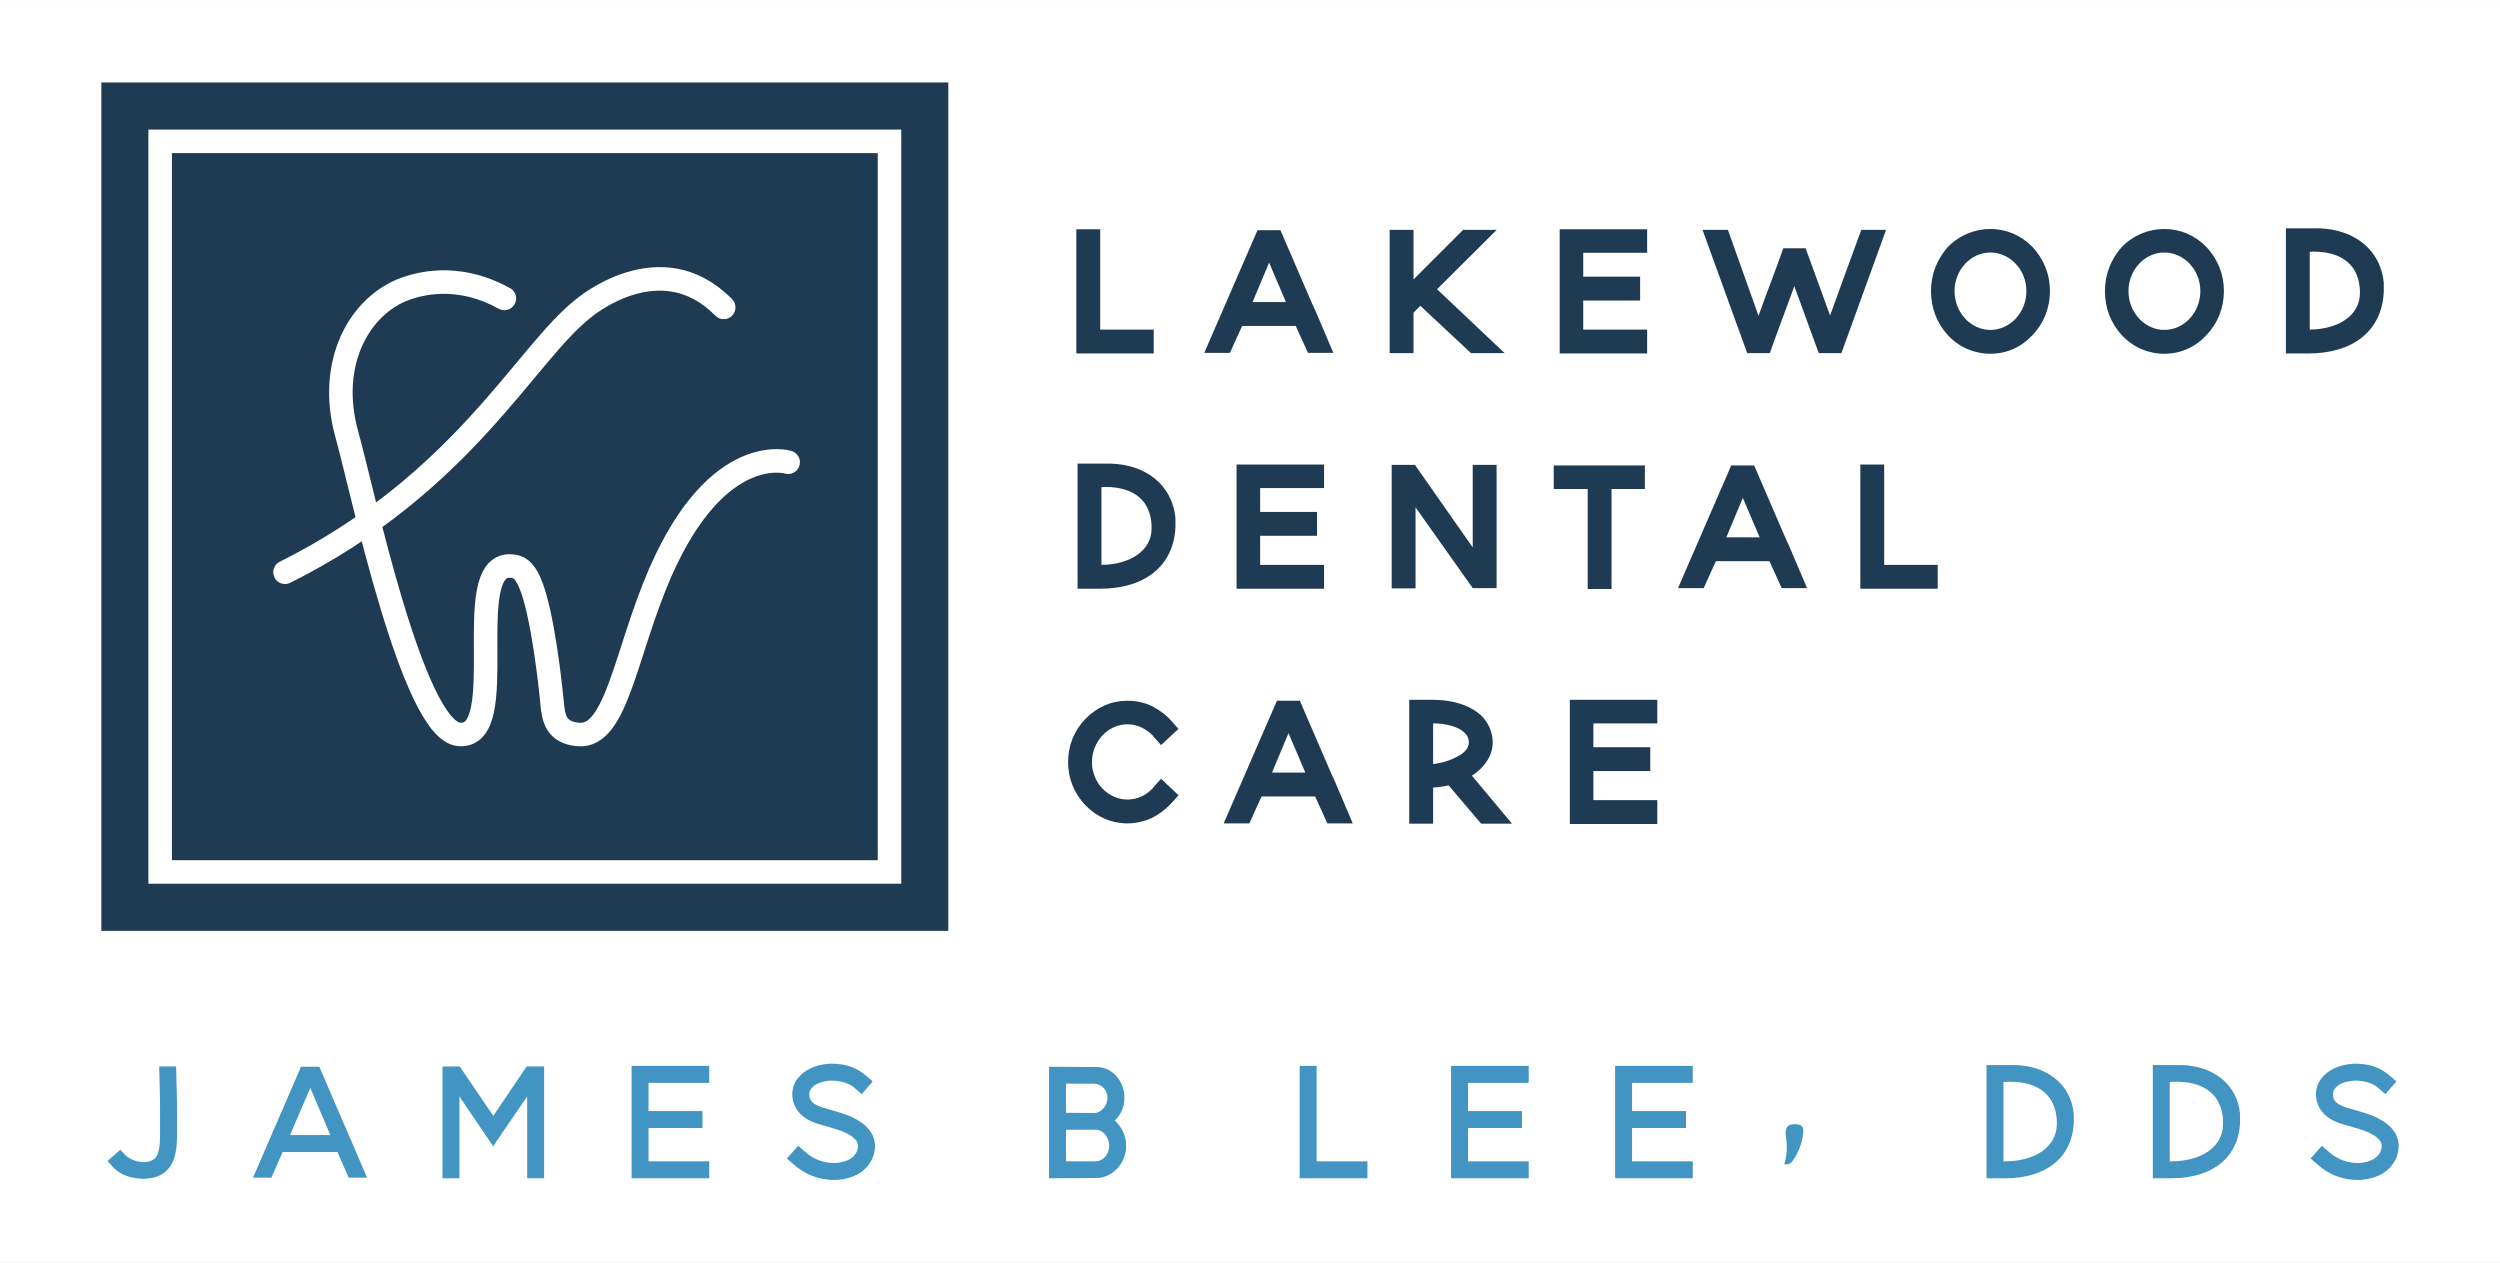
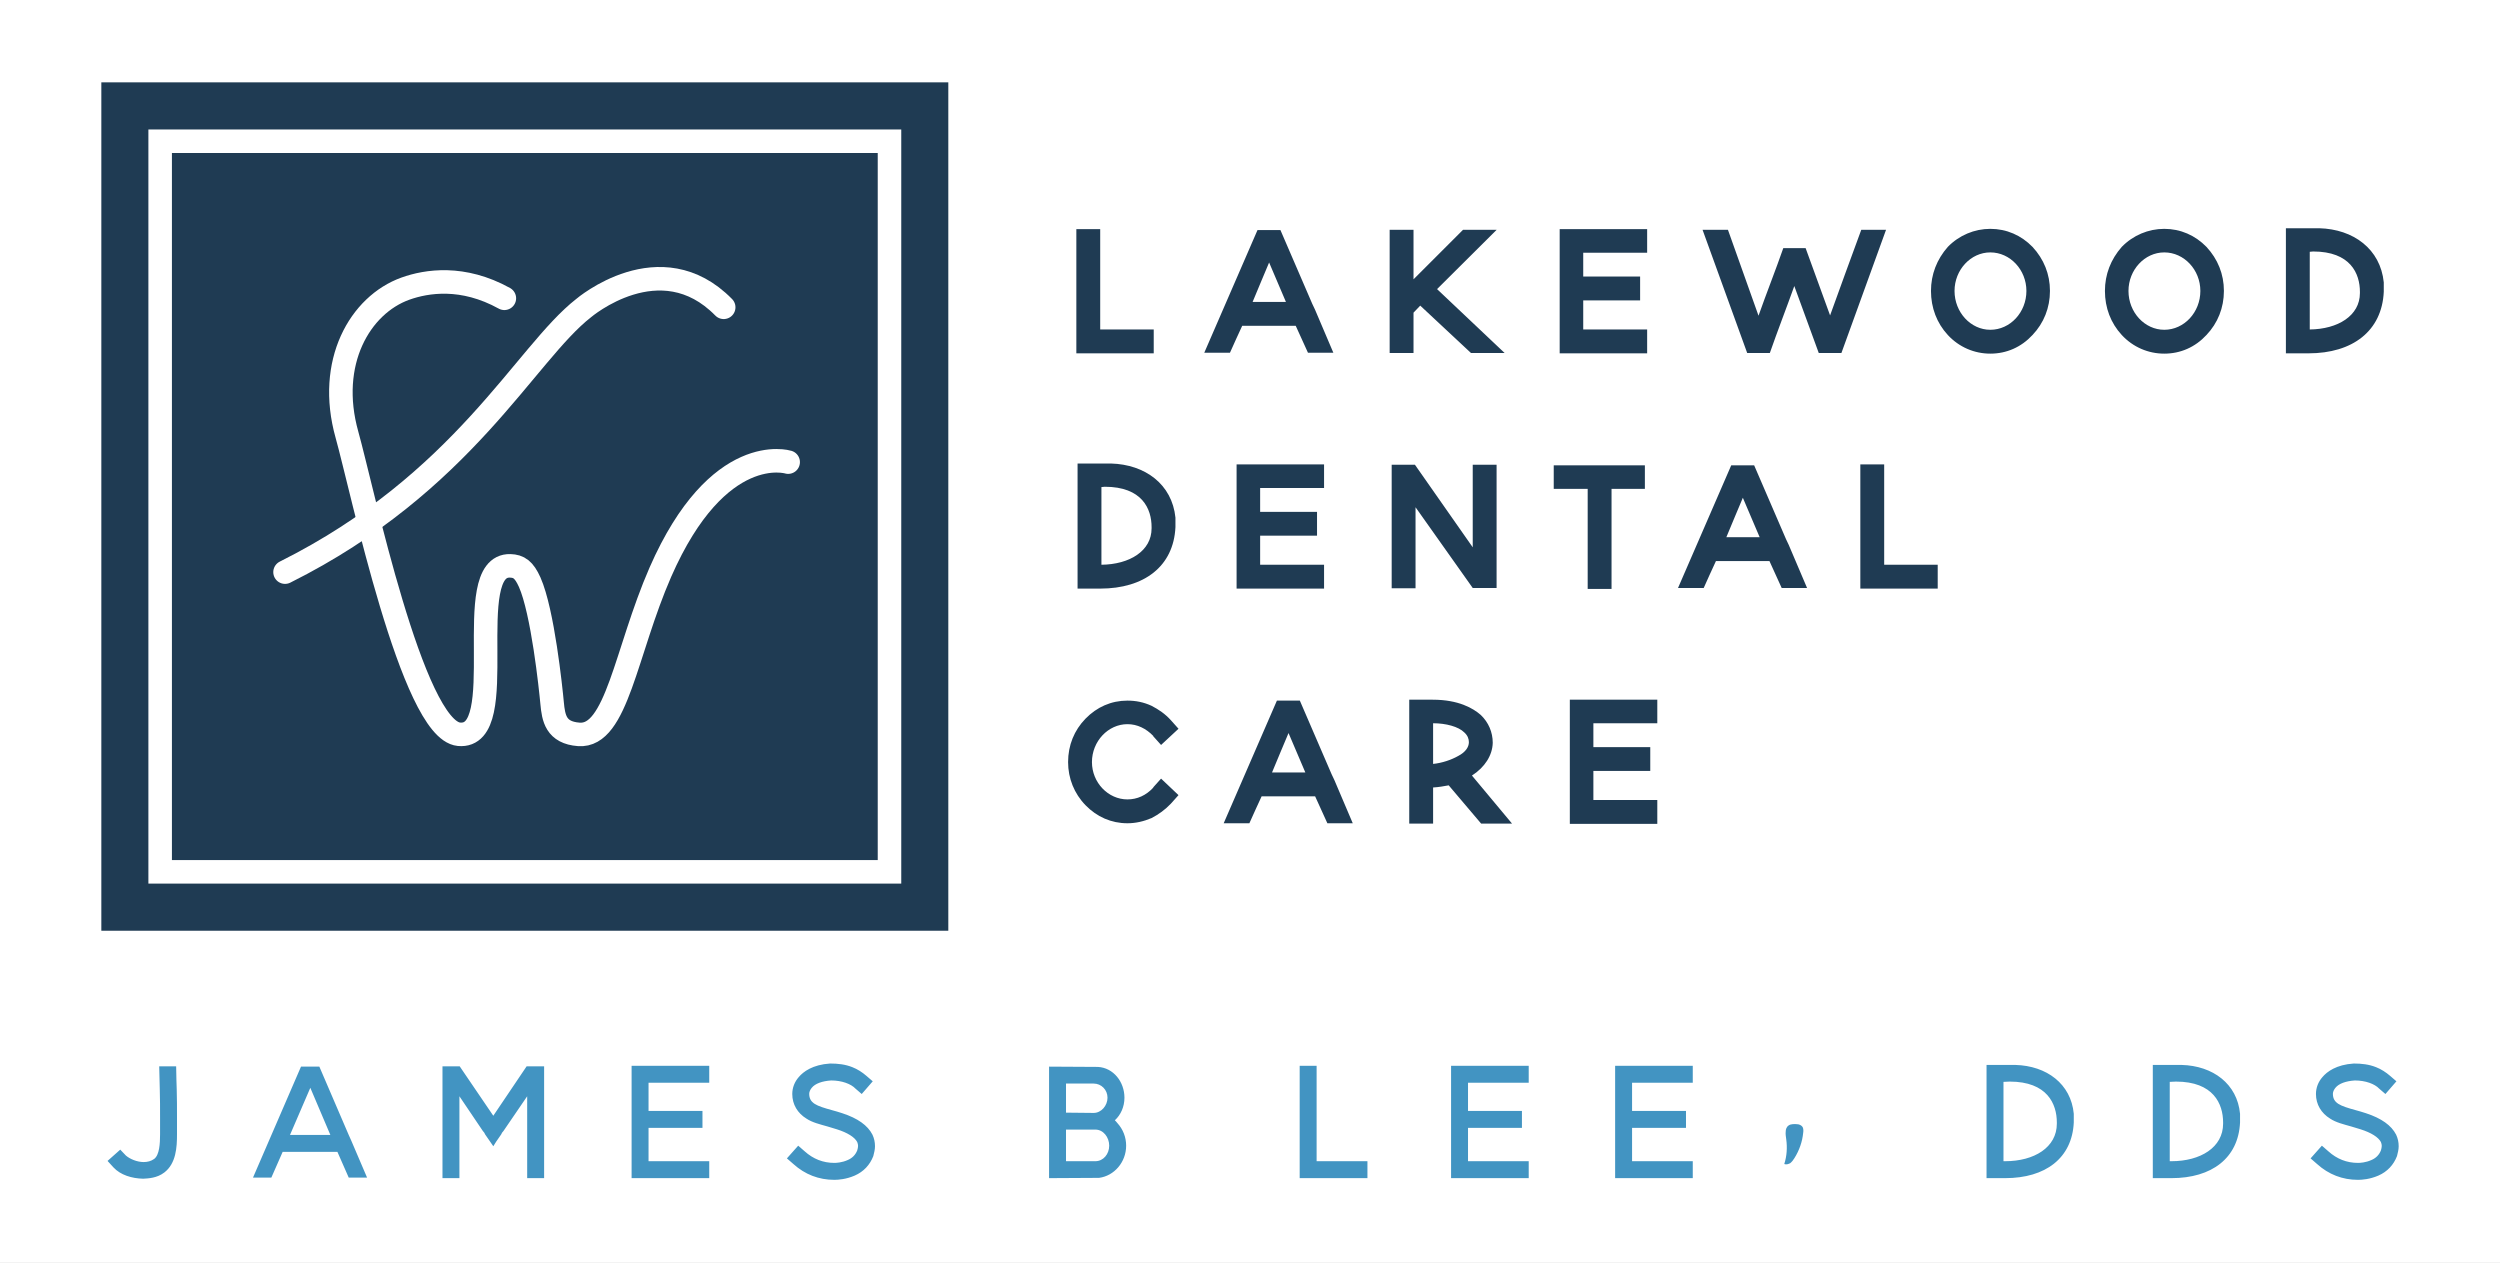
- <svg xmlns="http://www.w3.org/2000/svg" xmlns:xlink="http://www.w3.org/1999/xlink" width="2.214in" height="1.118in" viewBox="0 0 212.521 107.296" fill="none" version="1.1" id="svg21">
+ <svg xmlns="http://www.w3.org/2000/svg" xmlns:xlink="http://www.w3.org/1999/xlink" id="svg21" width="212.521" height="107.296" fill="none" version="1.1" viewBox="0 0 212.521 107.296">
  <defs id="defs19">
    <linearGradient id="linearGradient1334">
-       <stop style="stop-color:#ffffff;stop-opacity:1;" offset="0" id="stop1330" />
-       <stop style="stop-color:#ffffff;stop-opacity:0;" offset="1" id="stop1332" />
+       <stop style="stop-color:#fff;stop-opacity:1" id="stop1330" offset="0" />
+       <stop style="stop-color:#fff;stop-opacity:0" id="stop1332" offset="1" />
    </linearGradient>
    <clipPath id="clip0_8_11">
-       <rect width="46" height="42.07" fill="#ffffff" transform="translate(14,15.0917)" id="rect16" x="0" y="0" />
+       <rect id="rect16" width="46" height="42.07" x="0" y="0" fill="#fff" transform="translate(14,15.0917)" />
    </clipPath>
-     <linearGradient xlink:href="#linearGradient1334" id="linearGradient1336" x1="-2.85" y1="50.227" x2="203.624" y2="50.227" gradientUnits="userSpaceOnUse" gradientTransform="translate(427.6131,357.7732)" />
+     <linearGradient id="linearGradient1336" x1="-2.85" x2="203.624" y1="50.227" y2="50.227" gradientTransform="translate(427.6131,357.7732)" gradientUnits="userSpaceOnUse" xlink:href="#linearGradient1334" />
  </defs>
  <g id="layer1" transform="translate(-421.7394,-354.3518)">
    <g id="layer2">
-       <rect style="font-variation-settings:normal;opacity:0;vector-effect:none;fill:#666666;fill-opacity:0.208;fill-rule:evenodd;stroke:#ffffff;stroke-width:5.7;stroke-linecap:butt;stroke-linejoin:miter;stroke-miterlimit:4;stroke-dasharray:none;stroke-dashoffset:0;stroke-opacity:1;paint-order:fill markers stroke;stop-color:#000000;stop-opacity:1" id="rect881" width="117.32" height="139.09" x="-129.415" y="-147.154" />
-       <rect style="font-variation-settings:normal;opacity:0;vector-effect:none;fill:#666666;fill-opacity:0.208;fill-rule:evenodd;stroke:#ffffff;stroke-width:5.7;stroke-linecap:butt;stroke-linejoin:miter;stroke-miterlimit:4;stroke-dasharray:none;stroke-dashoffset:0;stroke-opacity:1;paint-order:fill markers stroke;stop-color:#000000;stop-opacity:1" id="rect883" width="58.861" height="65.715" x="-70.956" y="-73.778" />
-       <rect style="font-variation-settings:normal;opacity:0;vector-effect:none;fill:url(#linearGradient1336);fill-opacity:1;fill-rule:evenodd;stroke:#ffffff;stroke-width:5.7;stroke-linecap:butt;stroke-linejoin:miter;stroke-miterlimit:4;stroke-dasharray:none;stroke-dashoffset:0;stroke-opacity:1;paint-order:fill markers stroke;stop-color:#000000;stop-opacity:1" id="rect888" width="200.774" height="100.32" x="427.613" y="357.84" ry="0" />
-       <rect style="font-variation-settings:normal;opacity:1;vector-effect:none;fill:#ffffff;fill-opacity:1;fill-rule:evenodd;stroke:#ffffff;stroke-width:5.7;stroke-linecap:butt;stroke-linejoin:miter;stroke-miterlimit:4;stroke-dasharray:none;stroke-dashoffset:0;stroke-opacity:1;paint-order:fill markers stroke;stop-color:#000000;stop-opacity:1" id="rect1531" width="206.821" height="101.596" x="424.589" y="357.202" />
+       <rect style="font-variation-settings:normal;opacity:0;vector-effect:none;fill:#666;fill-opacity:.208;fill-rule:evenodd;stroke:#fff;stroke-width:5.7;stroke-linecap:butt;stroke-linejoin:miter;stroke-miterlimit:4;stroke-dasharray:none;stroke-dashoffset:0;stroke-opacity:1;paint-order:fill markers stroke;stop-color:#000;stop-opacity:1" id="rect881" width="117.32" height="139.09" x="-129.415" y="-147.154" />
+       <rect style="font-variation-settings:normal;opacity:0;vector-effect:none;fill:#666;fill-opacity:.208;fill-rule:evenodd;stroke:#fff;stroke-width:5.7;stroke-linecap:butt;stroke-linejoin:miter;stroke-miterlimit:4;stroke-dasharray:none;stroke-dashoffset:0;stroke-opacity:1;paint-order:fill markers stroke;stop-color:#000;stop-opacity:1" id="rect883" width="58.861" height="65.715" x="-70.956" y="-73.778" />
+       <rect style="font-variation-settings:normal;opacity:0;vector-effect:none;fill:url(#linearGradient1336);fill-opacity:1;fill-rule:evenodd;stroke:#fff;stroke-width:5.7;stroke-linecap:butt;stroke-linejoin:miter;stroke-miterlimit:4;stroke-dasharray:none;stroke-dashoffset:0;stroke-opacity:1;paint-order:fill markers stroke;stop-color:#000;stop-opacity:1" id="rect888" width="200.774" height="100.32" x="427.613" y="357.84" ry="0" />
+       <rect style="font-variation-settings:normal;opacity:1;vector-effect:none;fill:#fff;fill-opacity:1;fill-rule:evenodd;stroke:#fff;stroke-width:5.7;stroke-linecap:butt;stroke-linejoin:miter;stroke-miterlimit:4;stroke-dasharray:none;stroke-dashoffset:0;stroke-opacity:1;paint-order:fill markers stroke;stop-color:#000;stop-opacity:1" id="rect1531" width="206.821" height="101.596" x="424.589" y="357.202" />
    </g>
    <g id="g847" transform="translate(430.354,361.2851)">
-       <path d="m 84.912,21.075 v -8.528 h -2.028 v 10.556 h 6.578 v -2.028 z m 18.259,-1.69 -0.234,-0.494 -2.704,-6.266 h -1.95 l -4.524,10.426 h 2.184 c 0.286,-0.676 0.728,-1.586 1.04,-2.288 h 4.55 l 1.04,2.288 h 2.158 z m -5.304,-0.65 c 0.494,-1.17 0.936,-2.262 1.404,-3.354 l 1.43,3.354 z m 13.679,4.342 v -3.432 l 0.572,-0.598 4.316,4.03 h 2.86 l -5.746,-5.434 5.07,-5.044 h -2.86 l -4.212,4.212 v -4.212 h -2.028 v 10.478 z m 19.861,-8.528 v -2.002 h -7.436 v 10.556 h 7.436 v -2.028 h -5.434 v -2.47 h 4.836 v -2.028 h -4.836 v -2.028 z m 18.203,-1.95 c -0.858,2.366 -1.794,4.862 -2.652,7.28 l -2.08,-5.72 h -1.898 c -0.624,1.794 -1.456,3.9 -2.106,5.746 l -2.6,-7.306 h -2.158 l 3.796,10.478 h 1.924 c 0.624,-1.794 1.43,-3.874 2.08,-5.694 l 2.08,5.694 h 1.924 l 3.796,-10.478 z m 10.969,10.53 c 1.378,0 2.626,-0.546 3.588,-1.586 0.962,-1.014 1.482,-2.314 1.482,-3.744 0,-1.43 -0.52,-2.704 -1.482,-3.744 -0.962,-0.988 -2.21,-1.534 -3.588,-1.534 -1.352,0 -2.652,0.546 -3.614,1.534 -0.936,1.066 -1.43,2.34 -1.43,3.744 0,1.43 0.494,2.73 1.43,3.744 0.962,1.04 2.262,1.586 3.614,1.586 z m 0,-8.606 c 1.69,0 3.068,1.482 3.068,3.276 0,1.82 -1.378,3.302 -3.068,3.302 -1.664,0 -3.042,-1.482 -3.042,-3.302 0,-1.794 1.378,-3.276 3.042,-3.276 z m 14.787,8.606 c 1.378,0 2.626,-0.546 3.588,-1.586 0.962,-1.014 1.482,-2.314 1.482,-3.744 0,-1.43 -0.52,-2.704 -1.482,-3.744 -0.962,-0.988 -2.21,-1.534 -3.588,-1.534 -1.352,0 -2.652,0.546 -3.614,1.534 -0.936,1.066 -1.43,2.34 -1.43,3.744 0,1.43 0.494,2.73 1.43,3.744 0.962,1.04 2.262,1.586 3.614,1.586 z m 0,-8.606 c 1.69,0 3.068,1.482 3.068,3.276 0,1.82 -1.378,3.302 -3.068,3.302 -1.664,0 -3.042,-1.482 -3.042,-3.302 0,-1.794 1.378,-3.276 3.042,-3.276 z m 18.66,2.548 c -0.286,-2.834 -2.574,-4.524 -5.486,-4.602 h -2.834 v 10.634 h 1.924 c 3.744,0 6.24,-1.898 6.396,-5.226 z m -2.028,0.91 c 0,1.924 -1.872,3.068 -4.264,3.094 v -6.604 l 0.286,-0.026 c 3.172,0 3.978,1.872 3.978,3.432 z m -4.524,3.094 0.26,0.26 v -0.26 h -0.104 z m -96.166,15.996 c -0.286,-2.834 -2.574,-4.524 -5.486,-4.602 h -2.834 v 10.634 h 1.924 c 3.744,0 6.24,-1.898 6.396,-5.226 z m -2.028,0.91 c 0,1.924 -1.872,3.068 -4.264,3.094 v -6.604 l 0.286,-0.026 c 3.172,0 3.978,1.872 3.978,3.432 z m -4.524,3.094 0.26,0.26 v -0.26 h -0.104 z m 19.186,-6.526 v -2.002 h -7.436 v 10.556 h 7.436 v -2.028 h -5.434 v -2.47 h 4.836 v -2.028 h -4.836 v -2.028 z m 5.748,8.528 h 2.028 v -6.89 l 4.862,6.864 h 2.028 v -10.478 h -2.028 v 7.02 l -4.914,-7.02 h -1.976 z m 21.524,-10.452 h -7.748 v 2.002 h 2.886 v 8.502 h 2.028 v -8.502 h 2.834 z m 12.228,6.76 -0.234,-0.494 -2.704,-6.266 h -1.95 l -4.524,10.426 h 2.184 c 0.286,-0.676 0.728,-1.586 1.04,-2.288 h 4.55 l 1.04,2.288 h 2.158 z m -5.304,-0.65 c 0.494,-1.17 0.936,-2.262 1.404,-3.354 l 1.43,3.354 z m 13.419,2.34 v -8.528 h -2.028 v 10.556 h 6.578 v -2.028 z m -64.331,21.976 c 0.702,0 1.378,-0.156 2.054,-0.442 0.598,-0.312 1.144,-0.702 1.638,-1.222 l 0.65,-0.728 -1.482,-1.404 -0.676,0.754 h 0.026 c -0.624,0.676 -1.378,1.014 -2.21,1.014 -1.638,0 -3.016,-1.43 -3.016,-3.172 0,-1.768 1.378,-3.224 3.016,-3.224 0.832,0 1.586,0.364 2.21,1.014 H 89.41 l 0.676,0.754 1.482,-1.378 -0.65,-0.728 c -0.494,-0.546 -1.04,-0.91 -1.638,-1.222 -0.676,-0.312 -1.352,-0.442 -2.054,-0.442 -1.378,0 -2.6,0.546 -3.562,1.534 -0.962,0.988 -1.482,2.262 -1.482,3.692 0,1.378 0.52,2.678 1.482,3.666 0.962,0.988 2.184,1.534 3.562,1.534 z m 17.595,-3.666 -0.234,-0.494 -2.704,-6.266 h -1.95 l -4.524,10.426 h 2.184 c 0.286,-0.676 0.728,-1.586 1.04,-2.288 h 4.55 l 1.04,2.288 h 2.158 z m -5.304,-0.65 c 0.494,-1.17 0.936,-2.262 1.404,-3.354 l 1.43,3.354 z m 13.694,1.274 c 0.468,-0.026 0.91,-0.104 1.326,-0.182 l 2.756,3.25 h 2.626 l -3.406,-4.082 c 1.092,-0.702 1.742,-1.716 1.768,-2.782 0,-0.91 -0.364,-1.742 -1.014,-2.366 -0.65,-0.572 -1.898,-1.3 -4.082,-1.3 h -2.002 v 10.53 h 2.028 z m 0,-5.46 c 1.092,0 2.158,0.286 2.652,0.78 0.286,0.26 0.39,0.546 0.39,0.832 0,0.39 -0.26,0.832 -0.91,1.17 -0.598,0.338 -1.378,0.598 -2.132,0.676 z m 19.059,0 v -2.002 h -7.436 v 10.556 h 7.436 v -2.028 h -5.434 v -2.47 h 4.836 v -2.028 h -4.836 v -2.028 z" fill="#1f3b53" id="path2" />
-       <path d="m 3.552,93.267 c 0.432,-0.024 1.176,-0.048 1.8,-0.528 1.008,-0.768 1.08,-2.16 1.08,-3.24 0,-0.504 0,-0.936 0,-1.44 0,-0.816 0,-1.632 -0.024,-2.4 -0.024,-0.48 -0.024,-0.888 -0.048,-1.944 H 4.92 l 0.048,1.968 c 0.024,0.768 0.024,1.584 0.024,2.376 0,0.504 0,0.96 0,1.44 0,0.768 -0.048,1.752 -0.504,2.088 -0.264,0.192 -0.576,0.264 -0.888,0.264 -0.576,0 -1.176,-0.264 -1.512,-0.552 l -0.48,-0.504 -1.08,0.96 0.504,0.552 c 0.6,0.648 1.56,0.936 2.52,0.96 z m 17.693,-3.24 -0.216,-0.48 -2.496,-5.808 h -1.56 l -4.08,9.432 h 1.56 l 0.96,-2.184 h 4.656 l 0.96,2.184 h 1.56 z m -5.208,-0.48 1.728,-4.008 1.704,4.008 z m 20.115,-5.832 -2.832,4.2 -2.856,-4.2 h -1.464 v 9.504 h 1.44 v -6.96 l 1.992,2.952 0.12,0.144 0.072,0.144 0.432,0.624 0.264,0.384 0.24,-0.384 0.432,-0.624 0.072,-0.144 0.12,-0.144 2.016,-2.952 v 6.96 h 1.44 v -9.096 -0.408 z m 15.525,1.392 v -1.44 h -5.16 -1.44 v 1.44 2.4 1.44 2.832 1.44 h 6.6 v -1.44 h -5.16 v -2.832 h 4.584 v -1.44 h -4.584 v -2.4 z m 10.634,8.256 c 0.336,0 1.008,-0.048 1.728,-0.36 0.768,-0.336 1.296,-0.912 1.584,-1.656 0.072,-0.288 0.144,-0.552 0.144,-0.84 0,-0.36 -0.072,-0.672 -0.216,-0.984 -0.408,-0.792 -1.248,-1.392 -2.568,-1.824 -0.312,-0.096 -0.6,-0.192 -0.888,-0.264 -1.296,-0.36 -1.92,-0.576 -1.92,-1.392 0,-0.168 0.096,-0.36 0.216,-0.504 0.288,-0.36 0.888,-0.576 1.656,-0.624 0.888,0 1.68,0.288 2.064,0.696 l 0.528,0.456 0.936,-1.08 -0.528,-0.456 c -0.36,-0.312 -0.768,-0.576 -1.2,-0.744 -0.6,-0.24 -1.224,-0.312 -1.896,-0.312 -1.488,0.096 -2.28,0.696 -2.664,1.152 -0.36,0.408 -0.552,0.912 -0.552,1.44 0,0.888 0.456,1.632 1.2,2.088 0.504,0.336 1.128,0.48 1.8,0.672 0.264,0.072 0.528,0.168 0.792,0.24 0.912,0.288 1.512,0.672 1.728,1.08 0.024,0.072 0.072,0.192 0.072,0.336 0,0.096 -0.024,0.24 -0.072,0.384 -0.144,0.36 -0.408,0.648 -0.816,0.816 -0.48,0.216 -0.96,0.24 -1.128,0.24 -0.96,0 -1.8,-0.336 -2.52,-0.984 l -0.552,-0.48 -0.96,1.08 0.552,0.48 c 0.984,0.888 2.16,1.344 3.48,1.344 z m 24.062,-4.824 c -0.072,-0.096 -0.144,-0.168 -0.216,-0.24 0.504,-0.456 0.816,-1.152 0.816,-1.92 0,-1.344 -0.936,-2.544 -2.256,-2.616 l -4.152,-0.024 v 9.48 l 4.248,-0.024 c 1.296,-0.168 2.304,-1.344 2.304,-2.736 0,-0.72 -0.264,-1.392 -0.744,-1.92 z m -4.368,-3.36 h 2.352 c 0.648,0 1.176,0.528 1.176,1.2 0,0.672 -0.528,1.296 -1.176,1.296 l -2.352,-0.024 z m 2.496,6.6 h -2.496 v -2.688 h 2.496 c 0.672,0 1.176,0.648 1.176,1.368 0,0.72 -0.504,1.32 -1.176,1.32 z m 0.168,1.44 h -0.408 z m 18.64,-1.44 v -8.112 h -1.44 v 9.552 h 0.24 5.52 v -1.44 z m 18.03,-6.672 v -1.44 h -5.16 -1.44 v 1.44 2.4 1.44 2.832 1.44 h 6.6 v -1.44 h -5.16 v -2.832 h 4.584 v -1.44 h -4.584 v -2.4 z m 13.946,0 v -1.44 h -5.16 -1.44 v 1.44 2.4 1.44 2.832 1.44 h 6.6 v -1.44 h -5.16 v -2.832 h 4.584 v -1.44 h -4.584 v -2.4 z m 9.339,3.768 c -0.096,-0.144 -0.288,-0.24 -0.456,-0.24 -0.216,-0.024 -0.552,-0.024 -0.72,0.096 -0.192,0.12 -0.264,0.336 -0.264,0.552 -0.024,0.216 0.024,0.432 0.048,0.648 0.096,0.696 0.048,1.416 -0.168,2.088 0.168,0.072 0.36,0 0.504,-0.072 0.144,-0.12 0.264,-0.264 0.36,-0.432 0.408,-0.648 0.672,-1.392 0.744,-2.16 0.024,-0.144 0.024,-0.336 -0.048,-0.48 z m 23.05,-1.128 c -0.24,-2.544 -2.304,-4.08 -4.968,-4.152 h -2.448 v 9.624 h 1.584 c 3.432,0 5.688,-1.704 5.832,-4.728 0,-0.216 0,-0.744 0,-0.744 z m -1.44,0.84 c 0,2.016 -1.92,3.192 -4.392,3.192 h -0.144 v -6.744 l 0.528,-0.024 c 3.192,0 4.008,1.896 4.008,3.48 z m 15.574,-0.84 c -0.24,-2.544 -2.304,-4.08 -4.968,-4.152 h -2.448 v 9.624 h 1.584 c 3.432,0 5.688,-1.704 5.832,-4.728 0,-0.216 0,-0.744 0,-0.744 z m -1.44,0.84 c 0,2.016 -1.92,3.192 -4.392,3.192 h -0.144 v -6.744 l 0.528,-0.024 c 3.192,0 4.008,1.896 4.008,3.48 z m 11.469,4.776 c 0.336,0 1.008,-0.048 1.728,-0.36 0.768,-0.336 1.296,-0.912 1.584,-1.656 0.072,-0.288 0.144,-0.552 0.144,-0.84 0,-0.36 -0.072,-0.672 -0.216,-0.984 -0.408,-0.792 -1.248,-1.392 -2.568,-1.824 -0.312,-0.096 -0.6,-0.192 -0.888,-0.264 -1.296,-0.36 -1.92,-0.576 -1.92,-1.392 0,-0.168 0.096,-0.36 0.216,-0.504 0.288,-0.36 0.888,-0.576 1.656,-0.624 0.888,0 1.68,0.288 2.064,0.696 l 0.528,0.456 0.936,-1.08 -0.528,-0.456 c -0.36,-0.312 -0.768,-0.576 -1.2,-0.744 -0.6,-0.24 -1.224,-0.312 -1.896,-0.312 -1.488,0.096 -2.28,0.696 -2.664,1.152 -0.36,0.408 -0.552,0.912 -0.552,1.44 0,0.888 0.456,1.632 1.2,2.088 0.504,0.336 1.128,0.48 1.8,0.672 0.264,0.072 0.528,0.168 0.792,0.24 0.912,0.288 1.512,0.672 1.728,1.08 0.024,0.072 0.072,0.192 0.072,0.336 0,0.096 -0.024,0.24 -0.072,0.384 -0.144,0.36 -0.408,0.648 -0.816,0.816 -0.48,0.216 -0.96,0.24 -1.128,0.24 -0.96,0 -1.8,-0.336 -2.52,-0.984 l -0.552,-0.48 -0.96,1.08 0.552,0.48 c 0.984,0.888 2.16,1.344 3.48,1.344 z" fill="#4294c2" id="path4" />
-       <rect y="0.067" width="72" height="72.12" fill="#1f3b53" id="rect6" x="0" />
-       <rect x="5" y="5.073" width="62" height="62.107" fill="#1f3b53" stroke="#ffffff" stroke-width="2" id="rect8" />
-       <g clip-path="url(#clip0_8_11)" id="g14">
-         <path d="m 52.906,19.19 c -5.393,-5.498 -11.906,0.067 -11.906,0.067 -4.973,3.876 -10.206,14.86 -25.384,22.445" stroke="#ffffff" stroke-width="2" stroke-linecap="round" stroke-linejoin="round" id="path10" />
-         <path d="m 34.26,18.424 c -3.531,-1.955 -6.61,-1.466 -8.408,-0.822 -3.865,1.388 -6.696,6.275 -4.973,12.417 1.292,4.609 5.566,25.078 9.517,25.466 4.543,0.444 0.065,-14.438 4.36,-14.316 0.732,0.022 1.173,0.311 1.658,1.388 1.109,2.499 1.787,9.007 1.905,10.273 0.118,1.266 0.312,2.521 2.272,2.666 3.23,0.244 3.972,-7.008 6.933,-13.794 4.909,-11.195 10.862,-9.351 10.862,-9.351" stroke="#ffffff" stroke-width="2" stroke-linecap="round" stroke-linejoin="round" id="path12" />
+       <path id="path2" fill="#1f3b53" d="m 84.912,21.075 v -8.528 h -2.028 v 10.556 h 6.578 v -2.028 z m 18.259,-1.69 -0.234,-0.494 -2.704,-6.266 h -1.95 l -4.524,10.426 h 2.184 c 0.286,-0.676 0.728,-1.586 1.04,-2.288 h 4.55 l 1.04,2.288 h 2.158 z m -5.304,-0.65 c 0.494,-1.17 0.936,-2.262 1.404,-3.354 l 1.43,3.354 z m 13.679,4.342 v -3.432 l 0.572,-0.598 4.316,4.03 h 2.86 l -5.746,-5.434 5.07,-5.044 h -2.86 l -4.212,4.212 v -4.212 h -2.028 v 10.478 z m 19.861,-8.528 v -2.002 h -7.436 v 10.556 h 7.436 v -2.028 h -5.434 v -2.47 h 4.836 v -2.028 h -4.836 v -2.028 z m 18.203,-1.95 c -0.858,2.366 -1.794,4.862 -2.652,7.28 l -2.08,-5.72 h -1.898 c -0.624,1.794 -1.456,3.9 -2.106,5.746 l -2.6,-7.306 h -2.158 l 3.796,10.478 h 1.924 c 0.624,-1.794 1.43,-3.874 2.08,-5.694 l 2.08,5.694 h 1.924 l 3.796,-10.478 z m 10.969,10.53 c 1.378,0 2.626,-0.546 3.588,-1.586 0.962,-1.014 1.482,-2.314 1.482,-3.744 0,-1.43 -0.52,-2.704 -1.482,-3.744 -0.962,-0.988 -2.21,-1.534 -3.588,-1.534 -1.352,0 -2.652,0.546 -3.614,1.534 -0.936,1.066 -1.43,2.34 -1.43,3.744 0,1.43 0.494,2.73 1.43,3.744 0.962,1.04 2.262,1.586 3.614,1.586 z m 0,-8.606 c 1.69,0 3.068,1.482 3.068,3.276 0,1.82 -1.378,3.302 -3.068,3.302 -1.664,0 -3.042,-1.482 -3.042,-3.302 0,-1.794 1.378,-3.276 3.042,-3.276 z m 14.787,8.606 c 1.378,0 2.626,-0.546 3.588,-1.586 0.962,-1.014 1.482,-2.314 1.482,-3.744 0,-1.43 -0.52,-2.704 -1.482,-3.744 -0.962,-0.988 -2.21,-1.534 -3.588,-1.534 -1.352,0 -2.652,0.546 -3.614,1.534 -0.936,1.066 -1.43,2.34 -1.43,3.744 0,1.43 0.494,2.73 1.43,3.744 0.962,1.04 2.262,1.586 3.614,1.586 z m 0,-8.606 c 1.69,0 3.068,1.482 3.068,3.276 0,1.82 -1.378,3.302 -3.068,3.302 -1.664,0 -3.042,-1.482 -3.042,-3.302 0,-1.794 1.378,-3.276 3.042,-3.276 z m 18.66,2.548 c -0.286,-2.834 -2.574,-4.524 -5.486,-4.602 h -2.834 v 10.634 h 1.924 c 3.744,0 6.24,-1.898 6.396,-5.226 z m -2.028,0.91 c 0,1.924 -1.872,3.068 -4.264,3.094 v -6.604 l 0.286,-0.026 c 3.172,0 3.978,1.872 3.978,3.432 z m -4.524,3.094 0.26,0.26 v -0.26 h -0.104 z m -96.166,15.996 c -0.286,-2.834 -2.574,-4.524 -5.486,-4.602 h -2.834 v 10.634 h 1.924 c 3.744,0 6.24,-1.898 6.396,-5.226 z m -2.028,0.91 c 0,1.924 -1.872,3.068 -4.264,3.094 v -6.604 l 0.286,-0.026 c 3.172,0 3.978,1.872 3.978,3.432 z m -4.524,3.094 0.26,0.26 v -0.26 h -0.104 z m 19.186,-6.526 v -2.002 h -7.436 v 10.556 h 7.436 v -2.028 h -5.434 v -2.47 h 4.836 v -2.028 h -4.836 v -2.028 z m 5.748,8.528 h 2.028 v -6.89 l 4.862,6.864 h 2.028 v -10.478 h -2.028 v 7.02 l -4.914,-7.02 h -1.976 z m 21.524,-10.452 h -7.748 v 2.002 h 2.886 v 8.502 h 2.028 v -8.502 h 2.834 z m 12.228,6.76 -0.234,-0.494 -2.704,-6.266 h -1.95 l -4.524,10.426 h 2.184 c 0.286,-0.676 0.728,-1.586 1.04,-2.288 h 4.55 l 1.04,2.288 h 2.158 z m -5.304,-0.65 c 0.494,-1.17 0.936,-2.262 1.404,-3.354 l 1.43,3.354 z m 13.419,2.34 v -8.528 h -2.028 v 10.556 h 6.578 v -2.028 z m -64.331,21.976 c 0.702,0 1.378,-0.156 2.054,-0.442 0.598,-0.312 1.144,-0.702 1.638,-1.222 l 0.65,-0.728 -1.482,-1.404 -0.676,0.754 h 0.026 c -0.624,0.676 -1.378,1.014 -2.21,1.014 -1.638,0 -3.016,-1.43 -3.016,-3.172 0,-1.768 1.378,-3.224 3.016,-3.224 0.832,0 1.586,0.364 2.21,1.014 H 89.41 l 0.676,0.754 1.482,-1.378 -0.65,-0.728 c -0.494,-0.546 -1.04,-0.91 -1.638,-1.222 -0.676,-0.312 -1.352,-0.442 -2.054,-0.442 -1.378,0 -2.6,0.546 -3.562,1.534 -0.962,0.988 -1.482,2.262 -1.482,3.692 0,1.378 0.52,2.678 1.482,3.666 0.962,0.988 2.184,1.534 3.562,1.534 z m 17.595,-3.666 -0.234,-0.494 -2.704,-6.266 h -1.95 l -4.524,10.426 h 2.184 c 0.286,-0.676 0.728,-1.586 1.04,-2.288 h 4.55 l 1.04,2.288 h 2.158 z m -5.304,-0.65 c 0.494,-1.17 0.936,-2.262 1.404,-3.354 l 1.43,3.354 z m 13.694,1.274 c 0.468,-0.026 0.91,-0.104 1.326,-0.182 l 2.756,3.25 h 2.626 l -3.406,-4.082 c 1.092,-0.702 1.742,-1.716 1.768,-2.782 0,-0.91 -0.364,-1.742 -1.014,-2.366 -0.65,-0.572 -1.898,-1.3 -4.082,-1.3 h -2.002 v 10.53 h 2.028 z m 0,-5.46 c 1.092,0 2.158,0.286 2.652,0.78 0.286,0.26 0.39,0.546 0.39,0.832 0,0.39 -0.26,0.832 -0.91,1.17 -0.598,0.338 -1.378,0.598 -2.132,0.676 z m 19.059,0 v -2.002 h -7.436 v 10.556 h 7.436 v -2.028 h -5.434 v -2.47 h 4.836 v -2.028 h -4.836 v -2.028 z" />
+       <path id="path4" fill="#4294c2" d="m 3.552,93.267 c 0.432,-0.024 1.176,-0.048 1.8,-0.528 1.008,-0.768 1.08,-2.16 1.08,-3.24 0,-0.504 0,-0.936 0,-1.44 0,-0.816 0,-1.632 -0.024,-2.4 -0.024,-0.48 -0.024,-0.888 -0.048,-1.944 H 4.92 l 0.048,1.968 c 0.024,0.768 0.024,1.584 0.024,2.376 0,0.504 0,0.96 0,1.44 0,0.768 -0.048,1.752 -0.504,2.088 -0.264,0.192 -0.576,0.264 -0.888,0.264 -0.576,0 -1.176,-0.264 -1.512,-0.552 l -0.48,-0.504 -1.08,0.96 0.504,0.552 c 0.6,0.648 1.56,0.936 2.52,0.96 z m 17.693,-3.24 -0.216,-0.48 -2.496,-5.808 h -1.56 l -4.08,9.432 h 1.56 l 0.96,-2.184 h 4.656 l 0.96,2.184 h 1.56 z m -5.208,-0.48 1.728,-4.008 1.704,4.008 z m 20.115,-5.832 -2.832,4.2 -2.856,-4.2 h -1.464 v 9.504 h 1.44 v -6.96 l 1.992,2.952 0.12,0.144 0.072,0.144 0.432,0.624 0.264,0.384 0.24,-0.384 0.432,-0.624 0.072,-0.144 0.12,-0.144 2.016,-2.952 v 6.96 h 1.44 v -9.096 -0.408 z m 15.525,1.392 v -1.44 h -5.16 -1.44 v 1.44 2.4 1.44 2.832 1.44 h 6.6 v -1.44 h -5.16 v -2.832 h 4.584 v -1.44 h -4.584 v -2.4 z m 10.634,8.256 c 0.336,0 1.008,-0.048 1.728,-0.36 0.768,-0.336 1.296,-0.912 1.584,-1.656 0.072,-0.288 0.144,-0.552 0.144,-0.84 0,-0.36 -0.072,-0.672 -0.216,-0.984 -0.408,-0.792 -1.248,-1.392 -2.568,-1.824 -0.312,-0.096 -0.6,-0.192 -0.888,-0.264 -1.296,-0.36 -1.92,-0.576 -1.92,-1.392 0,-0.168 0.096,-0.36 0.216,-0.504 0.288,-0.36 0.888,-0.576 1.656,-0.624 0.888,0 1.68,0.288 2.064,0.696 l 0.528,0.456 0.936,-1.08 -0.528,-0.456 c -0.36,-0.312 -0.768,-0.576 -1.2,-0.744 -0.6,-0.24 -1.224,-0.312 -1.896,-0.312 -1.488,0.096 -2.28,0.696 -2.664,1.152 -0.36,0.408 -0.552,0.912 -0.552,1.44 0,0.888 0.456,1.632 1.2,2.088 0.504,0.336 1.128,0.48 1.8,0.672 0.264,0.072 0.528,0.168 0.792,0.24 0.912,0.288 1.512,0.672 1.728,1.08 0.024,0.072 0.072,0.192 0.072,0.336 0,0.096 -0.024,0.24 -0.072,0.384 -0.144,0.36 -0.408,0.648 -0.816,0.816 -0.48,0.216 -0.96,0.24 -1.128,0.24 -0.96,0 -1.8,-0.336 -2.52,-0.984 l -0.552,-0.48 -0.96,1.08 0.552,0.48 c 0.984,0.888 2.16,1.344 3.48,1.344 z m 24.062,-4.824 c -0.072,-0.096 -0.144,-0.168 -0.216,-0.24 0.504,-0.456 0.816,-1.152 0.816,-1.92 0,-1.344 -0.936,-2.544 -2.256,-2.616 l -4.152,-0.024 v 9.48 l 4.248,-0.024 c 1.296,-0.168 2.304,-1.344 2.304,-2.736 0,-0.72 -0.264,-1.392 -0.744,-1.92 z m -4.368,-3.36 h 2.352 c 0.648,0 1.176,0.528 1.176,1.2 0,0.672 -0.528,1.296 -1.176,1.296 l -2.352,-0.024 z m 2.496,6.6 h -2.496 v -2.688 h 2.496 c 0.672,0 1.176,0.648 1.176,1.368 0,0.72 -0.504,1.32 -1.176,1.32 z m 0.168,1.44 h -0.408 z m 18.64,-1.44 v -8.112 h -1.44 v 9.552 h 0.24 5.52 v -1.44 z m 18.03,-6.672 v -1.44 h -5.16 -1.44 v 1.44 2.4 1.44 2.832 1.44 h 6.6 v -1.44 h -5.16 v -2.832 h 4.584 v -1.44 h -4.584 v -2.4 z m 13.946,0 v -1.44 h -5.16 -1.44 v 1.44 2.4 1.44 2.832 1.44 h 6.6 v -1.44 h -5.16 v -2.832 h 4.584 v -1.44 h -4.584 v -2.4 z m 9.339,3.768 c -0.096,-0.144 -0.288,-0.24 -0.456,-0.24 -0.216,-0.024 -0.552,-0.024 -0.72,0.096 -0.192,0.12 -0.264,0.336 -0.264,0.552 -0.024,0.216 0.024,0.432 0.048,0.648 0.096,0.696 0.048,1.416 -0.168,2.088 0.168,0.072 0.36,0 0.504,-0.072 0.144,-0.12 0.264,-0.264 0.36,-0.432 0.408,-0.648 0.672,-1.392 0.744,-2.16 0.024,-0.144 0.024,-0.336 -0.048,-0.48 z m 23.05,-1.128 c -0.24,-2.544 -2.304,-4.08 -4.968,-4.152 h -2.448 v 9.624 h 1.584 c 3.432,0 5.688,-1.704 5.832,-4.728 0,-0.216 0,-0.744 0,-0.744 z m -1.44,0.84 c 0,2.016 -1.92,3.192 -4.392,3.192 h -0.144 v -6.744 l 0.528,-0.024 c 3.192,0 4.008,1.896 4.008,3.48 z m 15.574,-0.84 c -0.24,-2.544 -2.304,-4.08 -4.968,-4.152 h -2.448 v 9.624 h 1.584 c 3.432,0 5.688,-1.704 5.832,-4.728 0,-0.216 0,-0.744 0,-0.744 z m -1.44,0.84 c 0,2.016 -1.92,3.192 -4.392,3.192 h -0.144 v -6.744 l 0.528,-0.024 c 3.192,0 4.008,1.896 4.008,3.48 z m 11.469,4.776 c 0.336,0 1.008,-0.048 1.728,-0.36 0.768,-0.336 1.296,-0.912 1.584,-1.656 0.072,-0.288 0.144,-0.552 0.144,-0.84 0,-0.36 -0.072,-0.672 -0.216,-0.984 -0.408,-0.792 -1.248,-1.392 -2.568,-1.824 -0.312,-0.096 -0.6,-0.192 -0.888,-0.264 -1.296,-0.36 -1.92,-0.576 -1.92,-1.392 0,-0.168 0.096,-0.36 0.216,-0.504 0.288,-0.36 0.888,-0.576 1.656,-0.624 0.888,0 1.68,0.288 2.064,0.696 l 0.528,0.456 0.936,-1.08 -0.528,-0.456 c -0.36,-0.312 -0.768,-0.576 -1.2,-0.744 -0.6,-0.24 -1.224,-0.312 -1.896,-0.312 -1.488,0.096 -2.28,0.696 -2.664,1.152 -0.36,0.408 -0.552,0.912 -0.552,1.44 0,0.888 0.456,1.632 1.2,2.088 0.504,0.336 1.128,0.48 1.8,0.672 0.264,0.072 0.528,0.168 0.792,0.24 0.912,0.288 1.512,0.672 1.728,1.08 0.024,0.072 0.072,0.192 0.072,0.336 0,0.096 -0.024,0.24 -0.072,0.384 -0.144,0.36 -0.408,0.648 -0.816,0.816 -0.48,0.216 -0.96,0.24 -1.128,0.24 -0.96,0 -1.8,-0.336 -2.52,-0.984 l -0.552,-0.48 -0.96,1.08 0.552,0.48 c 0.984,0.888 2.16,1.344 3.48,1.344 z" />
+       <rect id="rect6" width="72" height="72.12" x="0" y=".067" fill="#1f3b53" />
+       <rect id="rect8" width="62" height="62.107" x="5" y="5.073" fill="#1f3b53" stroke="#fff" stroke-width="2" />
+       <g id="g14" clip-path="url(#clip0_8_11)">
+         <path id="path10" stroke="#fff" stroke-linecap="round" stroke-linejoin="round" stroke-width="2" d="m 52.906,19.19 c -5.393,-5.498 -11.906,0.067 -11.906,0.067 -4.973,3.876 -10.206,14.86 -25.384,22.445" />
+         <path id="path12" stroke="#fff" stroke-linecap="round" stroke-linejoin="round" stroke-width="2" d="m 34.26,18.424 c -3.531,-1.955 -6.61,-1.466 -8.408,-0.822 -3.865,1.388 -6.696,6.275 -4.973,12.417 1.292,4.609 5.566,25.078 9.517,25.466 4.543,0.444 0.065,-14.438 4.36,-14.316 0.732,0.022 1.173,0.311 1.658,1.388 1.109,2.499 1.787,9.007 1.905,10.273 0.118,1.266 0.312,2.521 2.272,2.666 3.23,0.244 3.972,-7.008 6.933,-13.794 4.909,-11.195 10.862,-9.351 10.862,-9.351" />
      </g>
    </g>
-     <rect style="font-variation-settings:normal;opacity:0;vector-effect:none;fill:#ffffff;fill-opacity:0.208;fill-rule:evenodd;stroke:#ffffff;stroke-width:5.7;stroke-linecap:butt;stroke-linejoin:miter;stroke-miterlimit:4;stroke-dasharray:none;stroke-dashoffset:0;stroke-opacity:1;paint-order:fill markers stroke;stop-color:#000000;stop-opacity:1" id="rect1340" width="59.668" height="17.336" x="-42.332" y="-47.573" />
-     <rect style="font-variation-settings:normal;opacity:0;vector-effect:none;fill:#666666;fill-opacity:0.208;fill-rule:evenodd;stroke:#ffffff;stroke-width:5.7;stroke-linecap:butt;stroke-linejoin:miter;stroke-miterlimit:4;stroke-dasharray:none;stroke-dashoffset:0;stroke-opacity:1;paint-order:fill markers stroke;stop-color:#000000;stop-opacity:1" id="rect1408" width="241.09" height="116.11" x="208.031" y="132.237" />
+     <rect style="font-variation-settings:normal;opacity:0;vector-effect:none;fill:#fff;fill-opacity:.208;fill-rule:evenodd;stroke:#fff;stroke-width:5.7;stroke-linecap:butt;stroke-linejoin:miter;stroke-miterlimit:4;stroke-dasharray:none;stroke-dashoffset:0;stroke-opacity:1;paint-order:fill markers stroke;stop-color:#000;stop-opacity:1" id="rect1340" width="59.668" height="17.336" x="-42.332" y="-47.573" />
+     <rect style="font-variation-settings:normal;opacity:0;vector-effect:none;fill:#666;fill-opacity:.208;fill-rule:evenodd;stroke:#fff;stroke-width:5.7;stroke-linecap:butt;stroke-linejoin:miter;stroke-miterlimit:4;stroke-dasharray:none;stroke-dashoffset:0;stroke-opacity:1;paint-order:fill markers stroke;stop-color:#000;stop-opacity:1" id="rect1408" width="241.09" height="116.11" x="208.031" y="132.237" />
  </g>
</svg>
